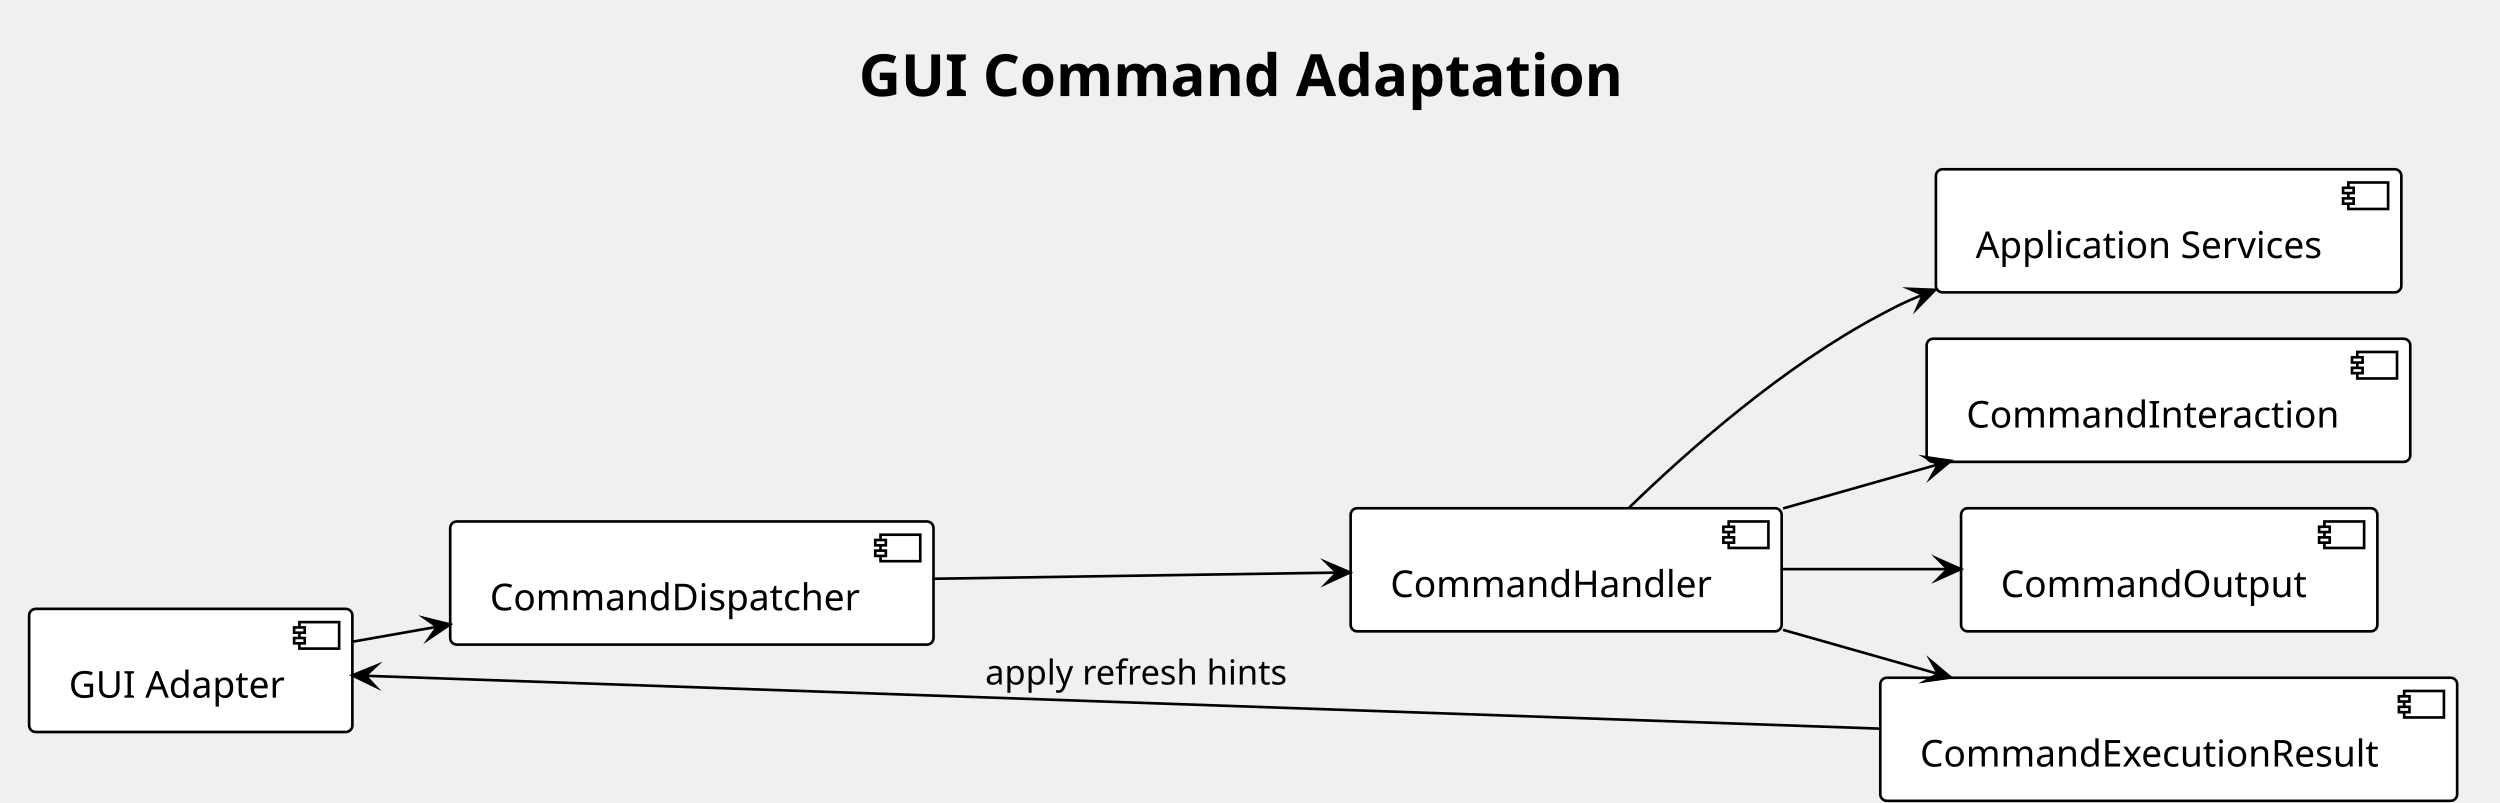
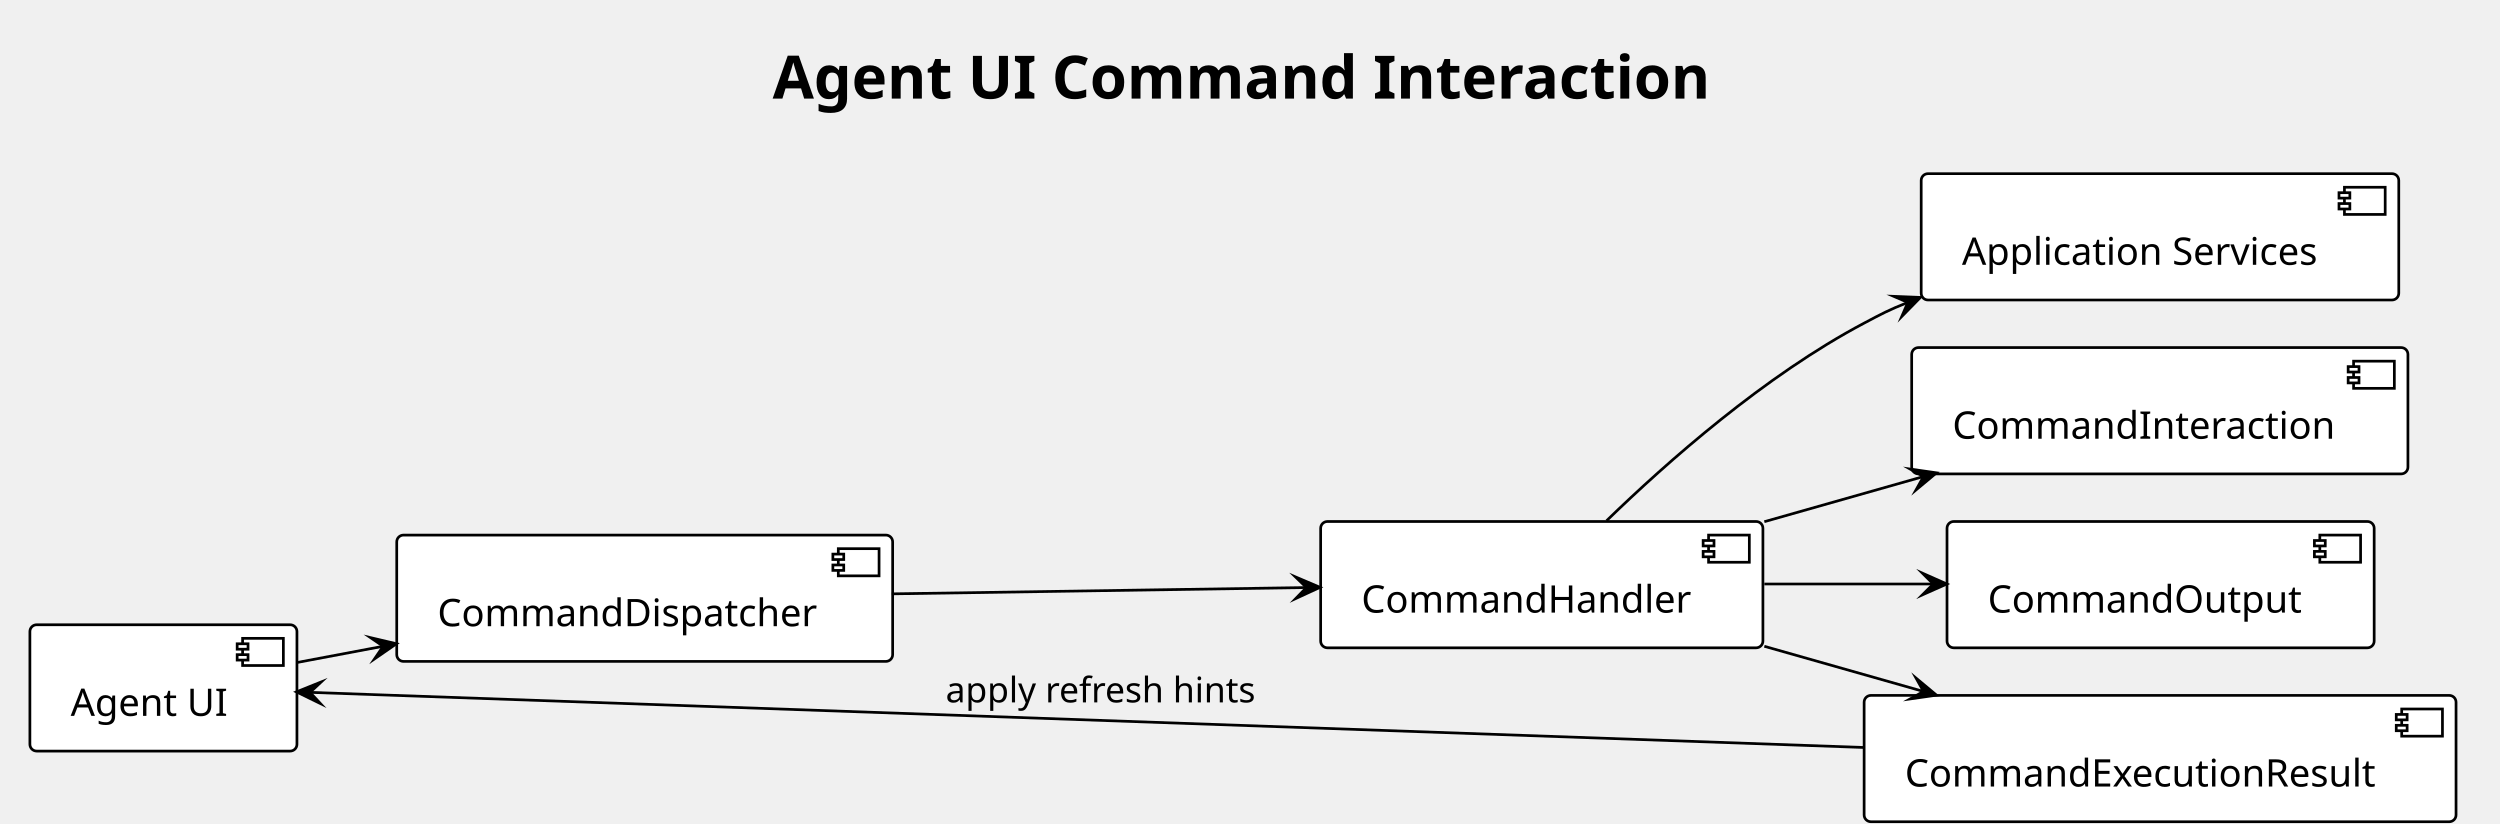
- <svg xmlns="http://www.w3.org/2000/svg" contentStyleType="text/css" data-diagram-type="DESCRIPTION" height="303px" preserveAspectRatio="none" style="width:944px;height:303px;" version="1.1" viewBox="0 0 944 303" width="944px" zoomAndPan="magnify">
+ <svg xmlns="http://www.w3.org/2000/svg" contentStyleType="text/css" data-diagram-type="DESCRIPTION" height="303px" preserveAspectRatio="none" style="width:920px;height:303px;" version="1.1" viewBox="0 0 920 303" width="920px" zoomAndPan="magnify">
  <defs />
  <g>
    <g class="title" data-source-line="415">
-       <text fill="#000000" font-family="'sans-serif'" font-size="22" font-weight="700" lengthAdjust="spacing" textLength="293.455" x="324.272" y="36.27">GUI Command Adaptation</text>
+       <text fill="#000000" font-family="'sans-serif'" font-size="22" font-weight="700" lengthAdjust="spacing" textLength="349.325" x="284.337" y="36.27">Agent UI Command Interaction</text>
    </g>
    <g class="entity" data-qualified-name="GUI" data-source-line="418" id="ent0001">
-       <rect fill="#FFFFFF" height="46.488" rx="2.5" ry="2.5" style="stroke:#000000;stroke-width:1;" width="122.059" x="11" y="229.91" />
-       <rect fill="#FFFFFF" height="10" style="stroke:#000000;stroke-width:1;" width="15" x="113.059" y="234.91" />
-       <rect fill="#FFFFFF" height="2" style="stroke:#000000;stroke-width:1;" width="4" x="111.059" y="236.91" />
-       <rect fill="#FFFFFF" height="2" style="stroke:#000000;stroke-width:1;" width="4" x="111.059" y="240.91" />
-       <text fill="#000000" font-family="'sans-serif'" font-size="14" lengthAdjust="spacing" textLength="82.059" x="26" y="263.445">GUI Adapter</text>
+       <rect fill="#FFFFFF" height="46.488" rx="2.5" ry="2.5" style="stroke:#000000;stroke-width:1;" width="98.276" x="11" y="229.91" />
+       <rect fill="#FFFFFF" height="10" style="stroke:#000000;stroke-width:1;" width="15" x="89.276" y="234.91" />
+       <rect fill="#FFFFFF" height="2" style="stroke:#000000;stroke-width:1;" width="4" x="87.276" y="236.91" />
+       <rect fill="#FFFFFF" height="2" style="stroke:#000000;stroke-width:1;" width="4" x="87.276" y="240.91" />
+       <text fill="#000000" font-family="'sans-serif'" font-size="14" lengthAdjust="spacing" textLength="58.276" x="26" y="263.445">Agent UI</text>
    </g>
    <g class="entity" data-qualified-name="Dispatcher" data-source-line="419" id="ent0002">
-       <rect fill="#FFFFFF" height="46.488" rx="2.5" ry="2.5" style="stroke:#000000;stroke-width:1;" width="182.495" x="170" y="196.91" />
-       <rect fill="#FFFFFF" height="10" style="stroke:#000000;stroke-width:1;" width="15" x="332.495" y="201.91" />
-       <rect fill="#FFFFFF" height="2" style="stroke:#000000;stroke-width:1;" width="4" x="330.495" y="203.91" />
-       <rect fill="#FFFFFF" height="2" style="stroke:#000000;stroke-width:1;" width="4" x="330.495" y="207.91" />
-       <text fill="#000000" font-family="'sans-serif'" font-size="14" lengthAdjust="spacing" textLength="142.495" x="185" y="230.445">CommandDispatcher</text>
+       <rect fill="#FFFFFF" height="46.488" rx="2.5" ry="2.5" style="stroke:#000000;stroke-width:1;" width="182.495" x="146" y="196.91" />
+       <rect fill="#FFFFFF" height="10" style="stroke:#000000;stroke-width:1;" width="15" x="308.495" y="201.91" />
+       <rect fill="#FFFFFF" height="2" style="stroke:#000000;stroke-width:1;" width="4" x="306.495" y="203.91" />
+       <rect fill="#FFFFFF" height="2" style="stroke:#000000;stroke-width:1;" width="4" x="306.495" y="207.91" />
+       <text fill="#000000" font-family="'sans-serif'" font-size="14" lengthAdjust="spacing" textLength="142.495" x="161" y="230.445">CommandDispatcher</text>
    </g>
    <g class="entity" data-qualified-name="Handler" data-source-line="420" id="ent0003">
-       <rect fill="#FFFFFF" height="46.488" rx="2.5" ry="2.5" style="stroke:#000000;stroke-width:1;" width="162.753" x="510" y="191.91" />
-       <rect fill="#FFFFFF" height="10" style="stroke:#000000;stroke-width:1;" width="15" x="652.753" y="196.91" />
-       <rect fill="#FFFFFF" height="2" style="stroke:#000000;stroke-width:1;" width="4" x="650.753" y="198.91" />
-       <rect fill="#FFFFFF" height="2" style="stroke:#000000;stroke-width:1;" width="4" x="650.753" y="202.91" />
-       <text fill="#000000" font-family="'sans-serif'" font-size="14" lengthAdjust="spacing" textLength="122.753" x="525" y="225.445">CommandHandler</text>
+       <rect fill="#FFFFFF" height="46.488" rx="2.5" ry="2.5" style="stroke:#000000;stroke-width:1;" width="162.753" x="486" y="191.91" />
+       <rect fill="#FFFFFF" height="10" style="stroke:#000000;stroke-width:1;" width="15" x="628.753" y="196.91" />
+       <rect fill="#FFFFFF" height="2" style="stroke:#000000;stroke-width:1;" width="4" x="626.753" y="198.91" />
+       <rect fill="#FFFFFF" height="2" style="stroke:#000000;stroke-width:1;" width="4" x="626.753" y="202.91" />
+       <text fill="#000000" font-family="'sans-serif'" font-size="14" lengthAdjust="spacing" textLength="122.753" x="501" y="225.445">CommandHandler</text>
    </g>
    <g class="entity" data-qualified-name="Interaction" data-source-line="421" id="ent0004">
-       <rect fill="#FFFFFF" height="46.488" rx="2.5" ry="2.5" style="stroke:#000000;stroke-width:1;" width="182.618" x="727.5" y="127.91" />
-       <rect fill="#FFFFFF" height="10" style="stroke:#000000;stroke-width:1;" width="15" x="890.118" y="132.91" />
-       <rect fill="#FFFFFF" height="2" style="stroke:#000000;stroke-width:1;" width="4" x="888.118" y="134.91" />
-       <rect fill="#FFFFFF" height="2" style="stroke:#000000;stroke-width:1;" width="4" x="888.118" y="138.91" />
-       <text fill="#000000" font-family="'sans-serif'" font-size="14" lengthAdjust="spacing" textLength="142.618" x="742.5" y="161.445">CommandInteraction</text>
+       <rect fill="#FFFFFF" height="46.488" rx="2.5" ry="2.5" style="stroke:#000000;stroke-width:1;" width="182.618" x="703.5" y="127.91" />
+       <rect fill="#FFFFFF" height="10" style="stroke:#000000;stroke-width:1;" width="15" x="866.118" y="132.91" />
+       <rect fill="#FFFFFF" height="2" style="stroke:#000000;stroke-width:1;" width="4" x="864.118" y="134.91" />
+       <rect fill="#FFFFFF" height="2" style="stroke:#000000;stroke-width:1;" width="4" x="864.118" y="138.91" />
+       <text fill="#000000" font-family="'sans-serif'" font-size="14" lengthAdjust="spacing" textLength="142.618" x="718.5" y="161.445">CommandInteraction</text>
    </g>
    <g class="entity" data-qualified-name="Output" data-source-line="422" id="ent0005">
-       <rect fill="#FFFFFF" height="46.488" rx="2.5" ry="2.5" style="stroke:#000000;stroke-width:1;" width="157.195" x="740.5" y="191.91" />
-       <rect fill="#FFFFFF" height="10" style="stroke:#000000;stroke-width:1;" width="15" x="877.695" y="196.91" />
-       <rect fill="#FFFFFF" height="2" style="stroke:#000000;stroke-width:1;" width="4" x="875.695" y="198.91" />
-       <rect fill="#FFFFFF" height="2" style="stroke:#000000;stroke-width:1;" width="4" x="875.695" y="202.91" />
-       <text fill="#000000" font-family="'sans-serif'" font-size="14" lengthAdjust="spacing" textLength="117.195" x="755.5" y="225.445">CommandOutput</text>
+       <rect fill="#FFFFFF" height="46.488" rx="2.5" ry="2.5" style="stroke:#000000;stroke-width:1;" width="157.195" x="716.5" y="191.91" />
+       <rect fill="#FFFFFF" height="10" style="stroke:#000000;stroke-width:1;" width="15" x="853.695" y="196.91" />
+       <rect fill="#FFFFFF" height="2" style="stroke:#000000;stroke-width:1;" width="4" x="851.695" y="198.91" />
+       <rect fill="#FFFFFF" height="2" style="stroke:#000000;stroke-width:1;" width="4" x="851.695" y="202.91" />
+       <text fill="#000000" font-family="'sans-serif'" font-size="14" lengthAdjust="spacing" textLength="117.195" x="731.5" y="225.445">CommandOutput</text>
    </g>
    <g class="entity" data-qualified-name="Result" data-source-line="423" id="ent0006">
-       <rect fill="#FFFFFF" height="46.488" rx="2.5" ry="2.5" style="stroke:#000000;stroke-width:1;" width="217.823" x="710" y="255.91" />
-       <rect fill="#FFFFFF" height="10" style="stroke:#000000;stroke-width:1;" width="15" x="907.823" y="260.91" />
-       <rect fill="#FFFFFF" height="2" style="stroke:#000000;stroke-width:1;" width="4" x="905.823" y="262.91" />
-       <rect fill="#FFFFFF" height="2" style="stroke:#000000;stroke-width:1;" width="4" x="905.823" y="266.91" />
-       <text fill="#000000" font-family="'sans-serif'" font-size="14" lengthAdjust="spacing" textLength="177.823" x="725" y="289.445">CommandExecutionResult</text>
+       <rect fill="#FFFFFF" height="46.488" rx="2.5" ry="2.5" style="stroke:#000000;stroke-width:1;" width="217.823" x="686" y="255.91" />
+       <rect fill="#FFFFFF" height="10" style="stroke:#000000;stroke-width:1;" width="15" x="883.823" y="260.91" />
+       <rect fill="#FFFFFF" height="2" style="stroke:#000000;stroke-width:1;" width="4" x="881.823" y="262.91" />
+       <rect fill="#FFFFFF" height="2" style="stroke:#000000;stroke-width:1;" width="4" x="881.823" y="266.91" />
+       <text fill="#000000" font-family="'sans-serif'" font-size="14" lengthAdjust="spacing" textLength="177.823" x="701" y="289.445">CommandExecutionResult</text>
    </g>
    <g class="entity" data-qualified-name="Services" data-source-line="424" id="ent0007">
-       <rect fill="#FFFFFF" height="46.488" rx="2.5" ry="2.5" style="stroke:#000000;stroke-width:1;" width="175.748" x="731" y="63.91" />
-       <rect fill="#FFFFFF" height="10" style="stroke:#000000;stroke-width:1;" width="15" x="886.748" y="68.91" />
-       <rect fill="#FFFFFF" height="2" style="stroke:#000000;stroke-width:1;" width="4" x="884.748" y="70.91" />
-       <rect fill="#FFFFFF" height="2" style="stroke:#000000;stroke-width:1;" width="4" x="884.748" y="74.91" />
-       <text fill="#000000" font-family="'sans-serif'" font-size="14" lengthAdjust="spacing" textLength="135.748" x="746" y="97.445">Application Services</text>
+       <rect fill="#FFFFFF" height="46.488" rx="2.5" ry="2.5" style="stroke:#000000;stroke-width:1;" width="175.748" x="707" y="63.91" />
+       <rect fill="#FFFFFF" height="10" style="stroke:#000000;stroke-width:1;" width="15" x="862.748" y="68.91" />
+       <rect fill="#FFFFFF" height="2" style="stroke:#000000;stroke-width:1;" width="4" x="860.748" y="70.91" />
+       <rect fill="#FFFFFF" height="2" style="stroke:#000000;stroke-width:1;" width="4" x="860.748" y="74.91" />
+       <text fill="#000000" font-family="'sans-serif'" font-size="14" lengthAdjust="spacing" textLength="135.748" x="722" y="97.445">Application Services</text>
    </g>
    <g class="link" data-entity-1="ent0001" data-entity-2="ent0002" data-link-type="dependency" id="lnk8">
-       <polygon fill="#000000" points="169.962,235.799,160.404,233.424,165.038,236.668,161.794,241.302,169.962,235.799" style="stroke:#000000;stroke-width:1;stroke-linejoin:miter;stroke-miterlimit:10;" />
-       <path d="M133.197,242.287 C144.942,240.214 152.569,238.869 165.038,236.668" fill="none" style="stroke:#000000;stroke-width:1;" />
+       <polygon fill="#000000" points="145.904,236.9,136.319,234.637,140.99,237.826,137.801,242.498,145.904,236.9" style="stroke:#000000;stroke-width:1;stroke-linejoin:miter;stroke-miterlimit:10;" />
+       <path d="M109.283,243.805 C120.715,241.65 128.36,240.208 140.99,237.826" fill="none" style="stroke:#000000;stroke-width:1;" />
    </g>
    <g class="link" data-entity-1="ent0002" data-entity-2="ent0003" data-link-type="dependency" id="lnk9">
-       <polygon fill="#000000" points="509.756,216.139,500.696,212.277,504.756,216.215,500.818,220.276,509.756,216.139" style="stroke:#000000;stroke-width:1;stroke-linejoin:miter;stroke-miterlimit:10;" />
-       <path d="M352.199,218.537 C401.488,217.787 457.03,216.942 504.756,216.215" fill="none" style="stroke:#000000;stroke-width:1;" />
+       <polygon fill="#000000" points="485.756,216.139,476.696,212.277,480.756,216.215,476.818,220.276,485.756,216.139" style="stroke:#000000;stroke-width:1;stroke-linejoin:miter;stroke-miterlimit:10;" />
+       <path d="M328.199,218.537 C377.488,217.787 433.03,216.942 480.756,216.215" fill="none" style="stroke:#000000;stroke-width:1;" />
    </g>
    <g class="link" data-entity-1="ent0003" data-entity-2="ent0004" data-link-type="dependency" id="lnk10">
-       <polygon fill="#000000" points="736.653,173.998,726.903,172.607,731.843,175.363,729.087,180.303,736.653,173.998" style="stroke:#000000;stroke-width:1;stroke-linejoin:miter;stroke-miterlimit:10;" />
-       <path d="M673.274,191.986 C693.873,186.139 711.215,181.217 731.843,175.363" fill="none" style="stroke:#000000;stroke-width:1;" />
+       <polygon fill="#000000" points="712.653,173.998,702.903,172.607,707.843,175.363,705.087,180.303,712.653,173.998" style="stroke:#000000;stroke-width:1;stroke-linejoin:miter;stroke-miterlimit:10;" />
+       <path d="M649.274,191.986 C669.873,186.139 687.215,181.217 707.843,175.363" fill="none" style="stroke:#000000;stroke-width:1;" />
    </g>
    <g class="link" data-entity-1="ent0003" data-entity-2="ent0005" data-link-type="dependency" id="lnk11">
-       <polygon fill="#000000" points="740.431,214.91,731.431,210.91,735.431,214.91,731.431,218.91,740.431,214.91" style="stroke:#000000;stroke-width:1;stroke-linejoin:miter;stroke-miterlimit:10;" />
-       <path d="M673.274,214.91 C695.137,214.91 713.749,214.91 735.431,214.91" fill="none" style="stroke:#000000;stroke-width:1;" />
+       <polygon fill="#000000" points="716.431,214.91,707.431,210.91,711.431,214.91,707.431,218.91,716.431,214.91" style="stroke:#000000;stroke-width:1;stroke-linejoin:miter;stroke-miterlimit:10;" />
+       <path d="M649.274,214.91 C671.137,214.91 689.749,214.91 711.431,214.91" fill="none" style="stroke:#000000;stroke-width:1;" />
    </g>
    <g class="link" data-entity-1="ent0003" data-entity-2="ent0007" data-link-type="dependency" id="lnk12">
-       <polygon fill="#000000" points="730.723,109.445,720.882,109.05,726.076,111.291,723.835,116.485,730.723,109.445" style="stroke:#000000;stroke-width:1;stroke-linejoin:miter;stroke-miterlimit:10;" />
-       <path d="M615.224,191.619 C637.531,169.974 673.442,138.248 710,118.91 C716.569,115.436 718.92,114.133 726.076,111.291" fill="none" style="stroke:#000000;stroke-width:1;" />
+       <polygon fill="#000000" points="706.723,109.445,696.882,109.05,702.076,111.291,699.835,116.485,706.723,109.445" style="stroke:#000000;stroke-width:1;stroke-linejoin:miter;stroke-miterlimit:10;" />
+       <path d="M591.224,191.619 C613.531,169.974 649.442,138.248 686,118.91 C692.569,115.436 694.92,114.133 702.076,111.291" fill="none" style="stroke:#000000;stroke-width:1;" />
    </g>
    <g class="link" data-entity-1="ent0003" data-entity-2="ent0006" data-link-type="dependency" id="lnk13">
-       <polygon fill="#000000" points="736.653,255.823,729.087,249.517,731.843,254.458,726.903,257.214,736.653,255.823" style="stroke:#000000;stroke-width:1;stroke-linejoin:miter;stroke-miterlimit:10;" />
-       <path d="M673.274,237.835 C693.873,243.681 711.215,248.603 731.843,254.458" fill="none" style="stroke:#000000;stroke-width:1;" />
+       <polygon fill="#000000" points="712.653,255.823,705.087,249.517,707.843,254.458,702.903,257.214,712.653,255.823" style="stroke:#000000;stroke-width:1;stroke-linejoin:miter;stroke-miterlimit:10;" />
+       <path d="M649.274,237.835 C669.873,243.681 687.215,248.603 707.843,254.458" fill="none" style="stroke:#000000;stroke-width:1;" />
    </g>
    <g class="link" data-entity-1="ent0006" data-entity-2="ent0001" data-link-type="dependency" id="lnk14">
-       <polygon fill="#000000" points="133.021,255.005,141.876,259.316,138.018,255.179,142.155,251.321,133.021,255.005" style="stroke:#000000;stroke-width:1;stroke-linejoin:miter;stroke-miterlimit:10;" />
-       <path d="M709.957,275.139 C550.803,269.585 263.646,259.564 138.018,255.179" fill="none" style="stroke:#000000;stroke-width:1;" />
-       <text fill="#000000" font-family="'sans-serif'" font-size="13" lengthAdjust="spacing" textLength="118.301" x="372" y="258.478">apply refresh hints</text>
+       <polygon fill="#000000" points="109.094,254.616,117.947,258.933,114.091,254.793,118.23,250.938,109.094,254.616" style="stroke:#000000;stroke-width:1;stroke-linejoin:miter;stroke-miterlimit:10;" />
+       <path d="M685.794,275.072 C523.927,269.33 230.344,258.917 114.091,254.793" fill="none" style="stroke:#000000;stroke-width:1;" />
+       <text fill="#000000" font-family="'sans-serif'" font-size="13" lengthAdjust="spacing" textLength="118.301" x="348" y="258.478">apply refresh hints</text>
    </g>
  </g>
</svg>
